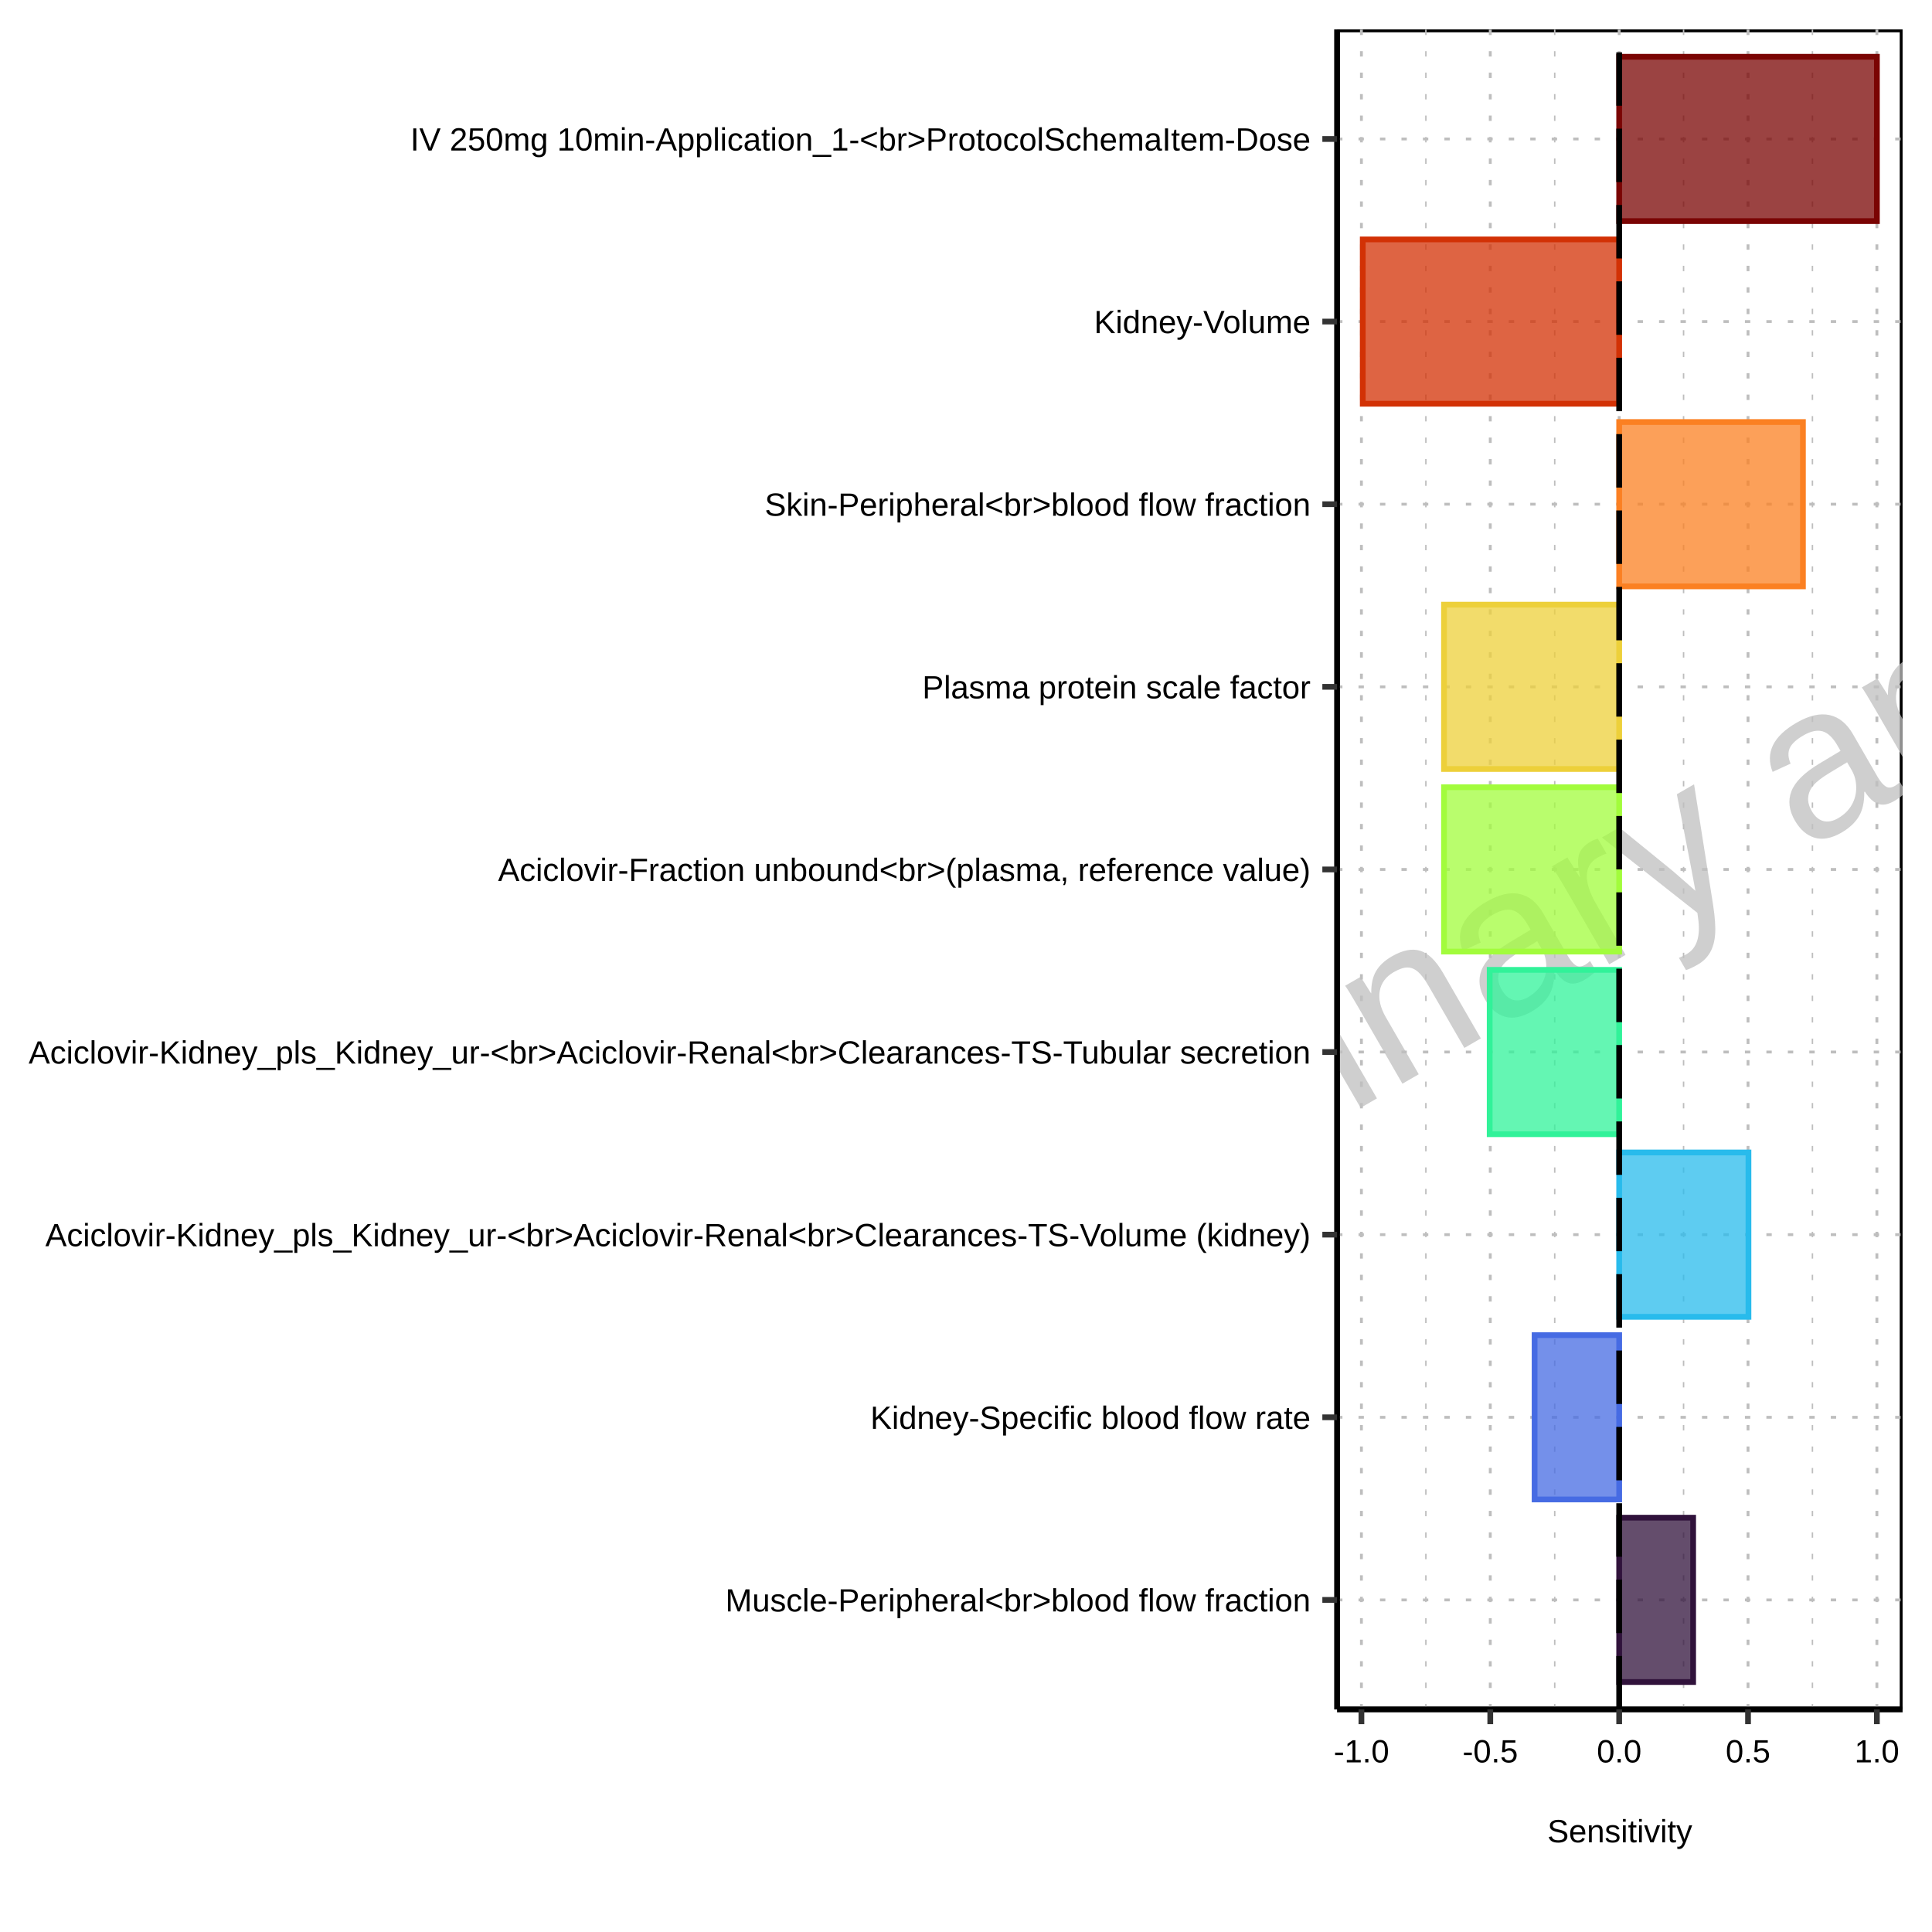
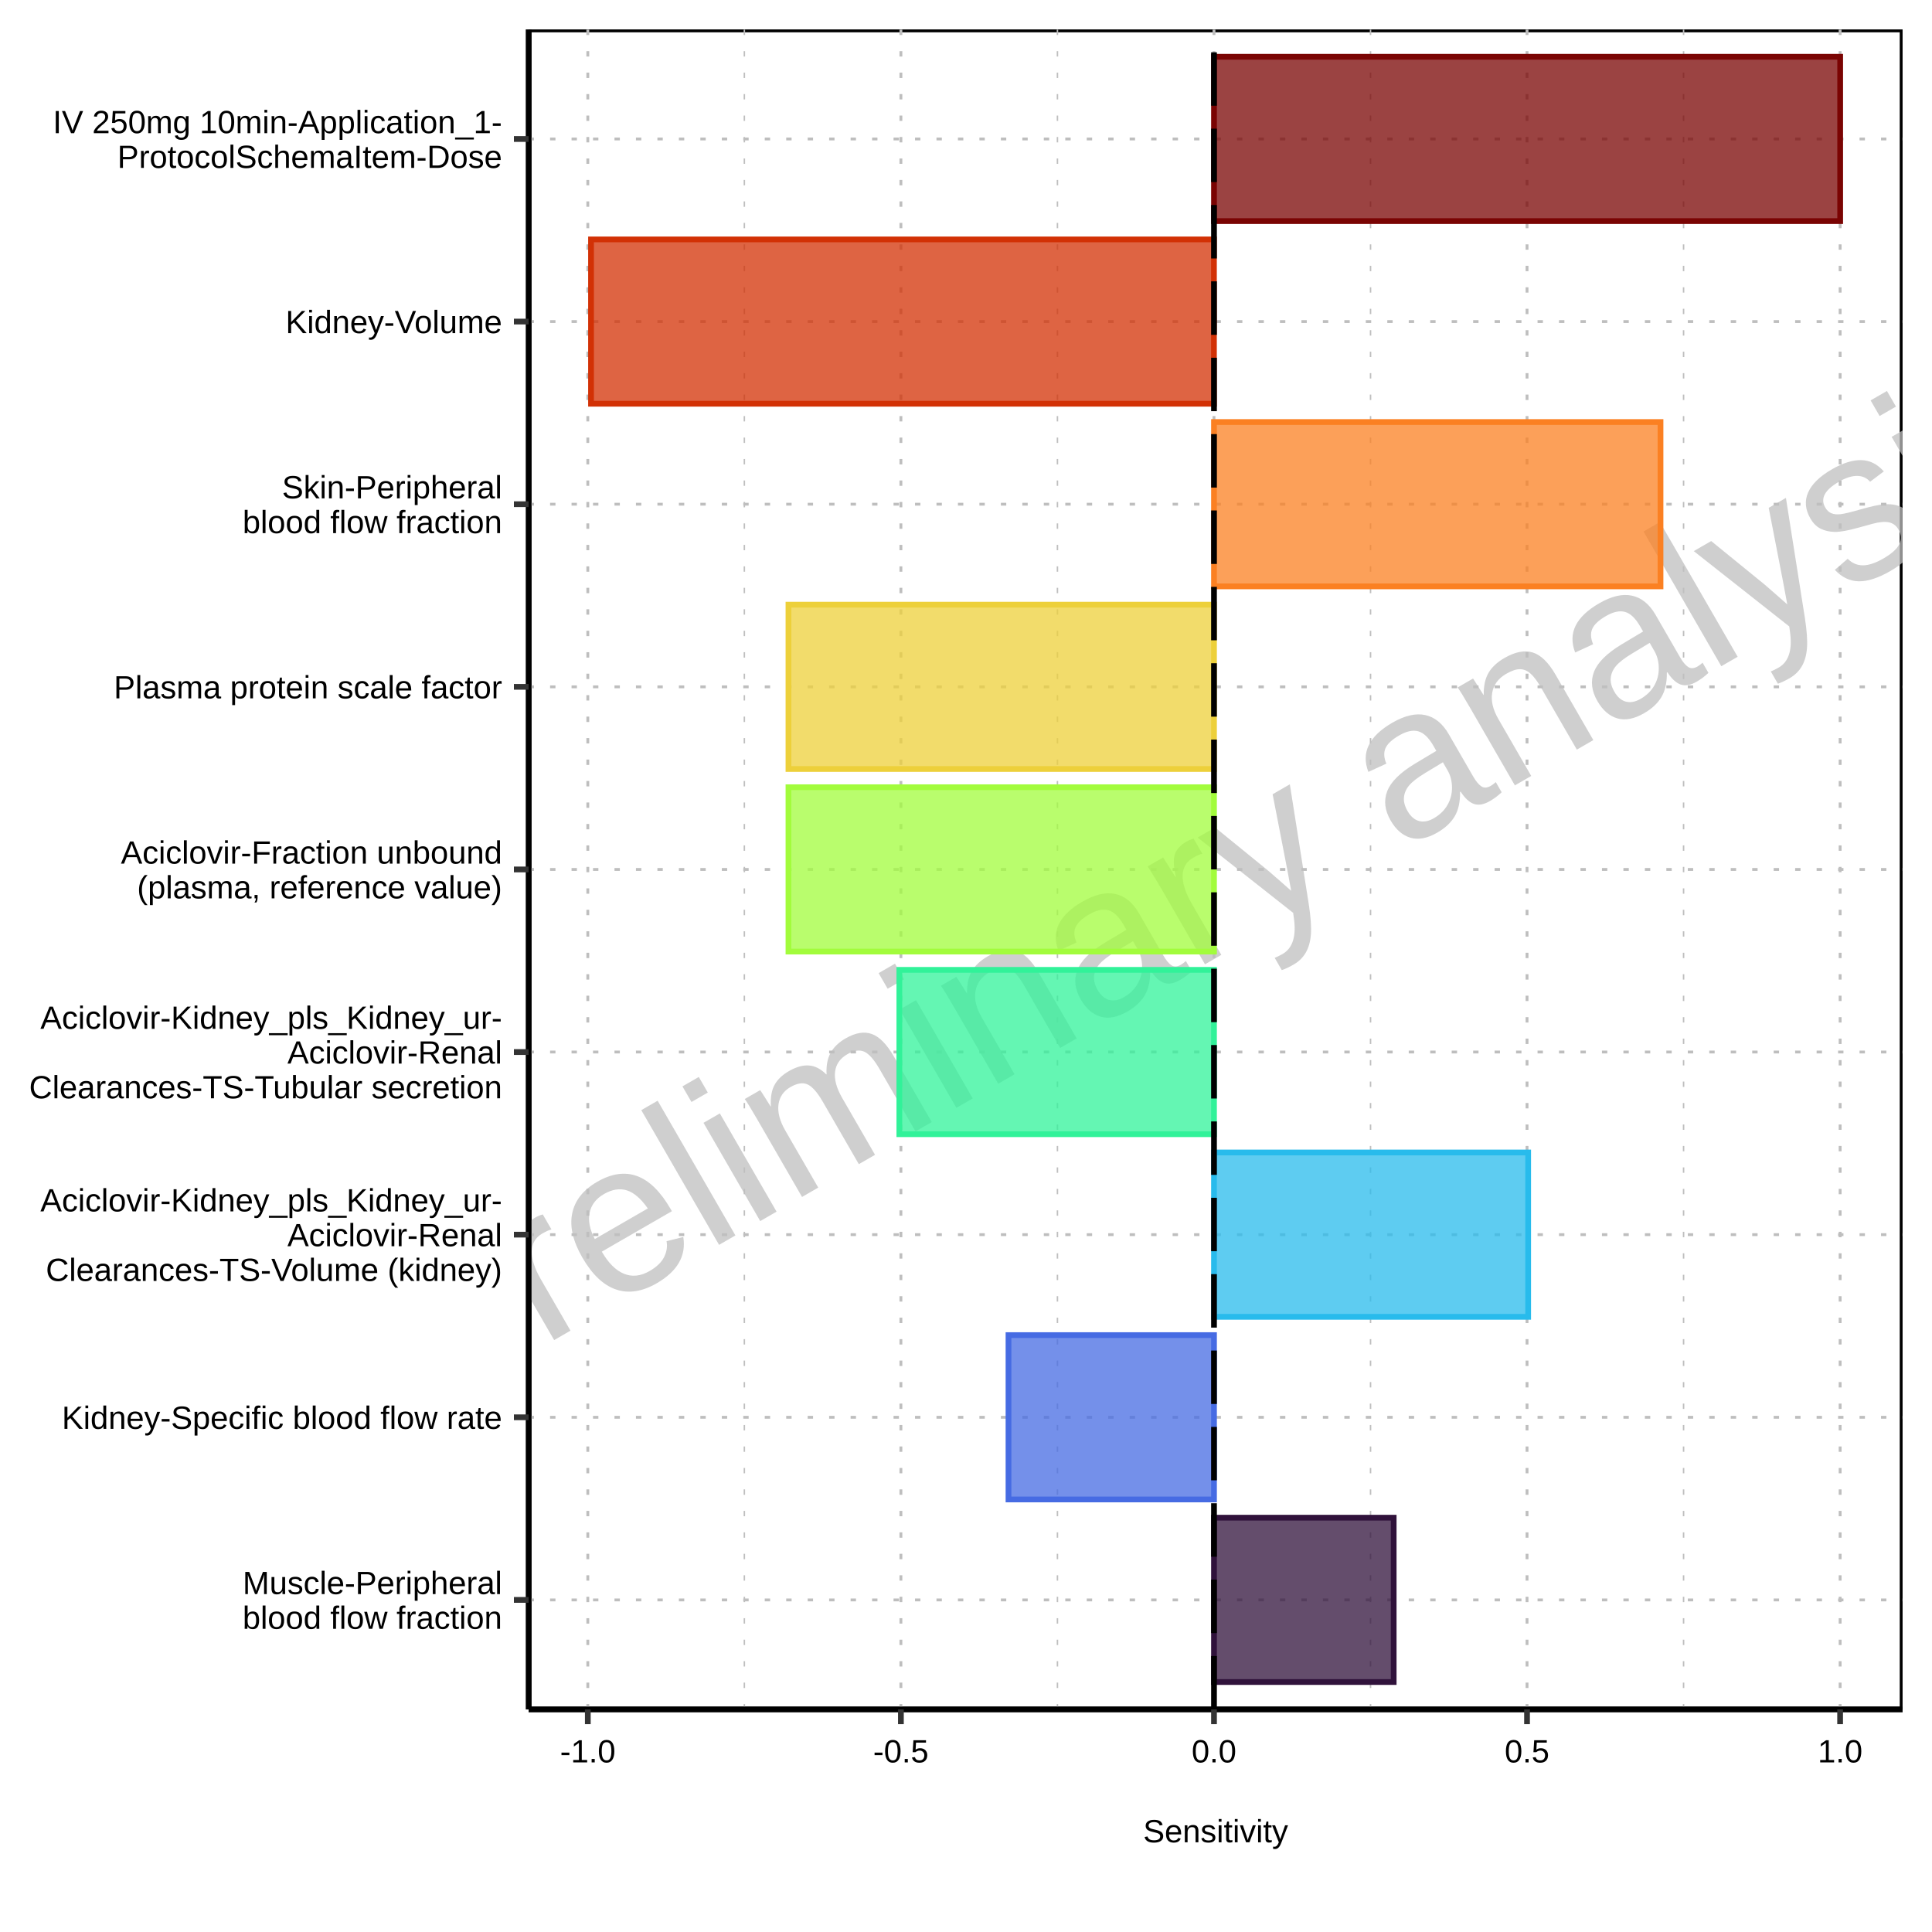
<svg xmlns="http://www.w3.org/2000/svg" class="svglite" width="360.00pt" height="360.00pt" viewBox="0 0 360.00 360.00">
  <defs>
    <style type="text/css">
    .svglite line, .svglite polyline, .svglite polygon, .svglite path, .svglite rect, .svglite circle {
      fill: none;
      stroke: #000000;
      stroke-linecap: round;
      stroke-linejoin: round;
      stroke-miterlimit: 10.00;
    }
    .svglite text {
      white-space: pre;
    }
  </style>
  </defs>
  <rect width="100%" height="100%" style="stroke: none; fill: #FFFFFF;" />
  <defs>
    <clipPath id="cpMC4wMHwzNjAuMDB8MC4wMHwzNjAuMDA=">
      <rect x="0.00" y="0.00" width="360.00" height="360.00" />
    </clipPath>
  </defs>
  <g clip-path="url(#cpMC4wMHwzNjAuMDB8MC4wMHwzNjAuMDA=)">
    <rect x="0.00" y="0.00" width="360.00" height="360.00" style="stroke-width: 1.07; stroke: none; fill: #FFFFFF;" />
  </g>
  <defs>
-     <clipPath id="cpMjQ5LjE0fDM1NC41Mnw1LjQ4fDMxOC41Mw==">
-       <rect x="249.14" y="5.48" width="105.38" height="313.05" />
+     <clipPath id="cpOTguNTB8MzU0LjUyfDUuNDh8MzE4LjUz">
+       <rect x="98.50" y="5.48" width="256.02" height="313.05" />
    </clipPath>
  </defs>
-   <g clip-path="url(#cpMjQ5LjE0fDM1NC41Mnw1LjQ4fDMxOC41Mw==)">
-     <rect x="249.14" y="5.48" width="105.38" height="313.05" style="stroke-width: 1.07; fill: #FFFFFF;" />
-     <polyline points="265.69,318.53 265.69,5.48 " style="stroke-width: 0.27; stroke: #BEBEBE; stroke-dasharray: 1.00,3.00; stroke-linecap: butt;" />
-     <polyline points="289.70,318.53 289.70,5.48 " style="stroke-width: 0.27; stroke: #BEBEBE; stroke-dasharray: 1.00,3.00; stroke-linecap: butt;" />
+   <g clip-path="url(#cpOTguNTB8MzU0LjUyfDUuNDh8MzE4LjUz)">
+     <rect x="98.50" y="5.48" width="256.02" height="313.05" style="stroke-width: 1.07; fill: #FFFFFF;" />
+     <polyline points="138.70,318.53 138.70,5.48 " style="stroke-width: 0.27; stroke: #BEBEBE; stroke-dasharray: 1.00,3.00; stroke-linecap: butt;" />
+     <polyline points="197.04,318.53 197.04,5.48 " style="stroke-width: 0.27; stroke: #BEBEBE; stroke-dasharray: 1.00,3.00; stroke-linecap: butt;" />
+     <polyline points="255.38,318.53 255.38,5.48 " style="stroke-width: 0.27; stroke: #BEBEBE; stroke-dasharray: 1.00,3.00; stroke-linecap: butt;" />
    <polyline points="313.71,318.53 313.71,5.48 " style="stroke-width: 0.27; stroke: #BEBEBE; stroke-dasharray: 1.00,3.00; stroke-linecap: butt;" />
-     <polyline points="337.72,318.53 337.72,5.48 " style="stroke-width: 0.27; stroke: #BEBEBE; stroke-dasharray: 1.00,3.00; stroke-linecap: butt;" />
-     <polyline points="249.14,298.12 354.52,298.12 " style="stroke-width: 0.53; stroke: #BEBEBE; stroke-dasharray: 1.00,3.00; stroke-linecap: butt;" />
-     <polyline points="249.14,264.09 354.52,264.09 " style="stroke-width: 0.53; stroke: #BEBEBE; stroke-dasharray: 1.00,3.00; stroke-linecap: butt;" />
-     <polyline points="249.14,230.06 354.52,230.06 " style="stroke-width: 0.53; stroke: #BEBEBE; stroke-dasharray: 1.00,3.00; stroke-linecap: butt;" />
-     <polyline points="249.14,196.03 354.52,196.03 " style="stroke-width: 0.53; stroke: #BEBEBE; stroke-dasharray: 1.00,3.00; stroke-linecap: butt;" />
-     <polyline points="249.14,162.01 354.52,162.01 " style="stroke-width: 0.53; stroke: #BEBEBE; stroke-dasharray: 1.00,3.00; stroke-linecap: butt;" />
-     <polyline points="249.14,127.98 354.52,127.98 " style="stroke-width: 0.53; stroke: #BEBEBE; stroke-dasharray: 1.00,3.00; stroke-linecap: butt;" />
-     <polyline points="249.14,93.95 354.52,93.95 " style="stroke-width: 0.53; stroke: #BEBEBE; stroke-dasharray: 1.00,3.00; stroke-linecap: butt;" />
-     <polyline points="249.14,59.92 354.52,59.92 " style="stroke-width: 0.53; stroke: #BEBEBE; stroke-dasharray: 1.00,3.00; stroke-linecap: butt;" />
-     <polyline points="249.14,25.90 354.52,25.90 " style="stroke-width: 0.53; stroke: #BEBEBE; stroke-dasharray: 1.00,3.00; stroke-linecap: butt;" />
-     <polyline points="253.68,318.53 253.68,5.48 " style="stroke-width: 0.53; stroke: #BEBEBE; stroke-dasharray: 1.00,3.00; stroke-linecap: butt;" />
-     <polyline points="277.69,318.53 277.69,5.48 " style="stroke-width: 0.53; stroke: #BEBEBE; stroke-dasharray: 1.00,3.00; stroke-linecap: butt;" />
-     <polyline points="301.71,318.53 301.71,5.48 " style="stroke-width: 0.53; stroke: #BEBEBE; stroke-dasharray: 1.00,3.00; stroke-linecap: butt;" />
-     <polyline points="325.72,318.53 325.72,5.48 " style="stroke-width: 0.53; stroke: #BEBEBE; stroke-dasharray: 1.00,3.00; stroke-linecap: butt;" />
-     <polyline points="349.73,318.53 349.73,5.48 " style="stroke-width: 0.53; stroke: #BEBEBE; stroke-dasharray: 1.00,3.00; stroke-linecap: butt;" />
-     <text transform="translate(308.99,174.41) rotate(-30)" text-anchor="middle" style="font-size: 40.00px;fill: #BEBEBE; fill-opacity: 0.75; font-family: &quot;Arial&quot;;" textLength="351.24px" lengthAdjust="spacingAndGlyphs">preliminary analysis</text>
+     <polyline points="98.50,298.12 354.52,298.12 " style="stroke-width: 0.53; stroke: #BEBEBE; stroke-dasharray: 1.00,3.00; stroke-linecap: butt;" />
+     <polyline points="98.50,264.09 354.52,264.09 " style="stroke-width: 0.53; stroke: #BEBEBE; stroke-dasharray: 1.00,3.00; stroke-linecap: butt;" />
+     <polyline points="98.50,230.06 354.52,230.06 " style="stroke-width: 0.53; stroke: #BEBEBE; stroke-dasharray: 1.00,3.00; stroke-linecap: butt;" />
+     <polyline points="98.50,196.03 354.52,196.03 " style="stroke-width: 0.53; stroke: #BEBEBE; stroke-dasharray: 1.00,3.00; stroke-linecap: butt;" />
+     <polyline points="98.50,162.01 354.52,162.01 " style="stroke-width: 0.53; stroke: #BEBEBE; stroke-dasharray: 1.00,3.00; stroke-linecap: butt;" />
+     <polyline points="98.50,127.98 354.52,127.98 " style="stroke-width: 0.53; stroke: #BEBEBE; stroke-dasharray: 1.00,3.00; stroke-linecap: butt;" />
+     <polyline points="98.50,93.95 354.52,93.95 " style="stroke-width: 0.53; stroke: #BEBEBE; stroke-dasharray: 1.00,3.00; stroke-linecap: butt;" />
+     <polyline points="98.50,59.92 354.52,59.92 " style="stroke-width: 0.53; stroke: #BEBEBE; stroke-dasharray: 1.00,3.00; stroke-linecap: butt;" />
+     <polyline points="98.50,25.90 354.52,25.90 " style="stroke-width: 0.53; stroke: #BEBEBE; stroke-dasharray: 1.00,3.00; stroke-linecap: butt;" />
+     <polyline points="109.53,318.53 109.53,5.48 " style="stroke-width: 0.53; stroke: #BEBEBE; stroke-dasharray: 1.00,3.00; stroke-linecap: butt;" />
+     <polyline points="167.87,318.53 167.87,5.48 " style="stroke-width: 0.53; stroke: #BEBEBE; stroke-dasharray: 1.00,3.00; stroke-linecap: butt;" />
+     <polyline points="226.21,318.53 226.21,5.48 " style="stroke-width: 0.53; stroke: #BEBEBE; stroke-dasharray: 1.00,3.00; stroke-linecap: butt;" />
+     <polyline points="284.54,318.53 284.54,5.48 " style="stroke-width: 0.53; stroke: #BEBEBE; stroke-dasharray: 1.00,3.00; stroke-linecap: butt;" />
+     <polyline points="342.88,318.53 342.88,5.48 " style="stroke-width: 0.53; stroke: #BEBEBE; stroke-dasharray: 1.00,3.00; stroke-linecap: butt;" />
+     <text transform="translate(233.67,174.41) rotate(-30)" text-anchor="middle" style="font-size: 40.00px;fill: #BEBEBE; fill-opacity: 0.75; font-family: &quot;Arial&quot;;" textLength="351.24px" lengthAdjust="spacingAndGlyphs">preliminary analysis</text>
  </g>
  <g clip-path="url(#cpMC4wMHwzNjAuMDB8MC4wMHwzNjAuMDA=)">
</g>
-   <g clip-path="url(#cpMjQ5LjE0fDM1NC41Mnw1LjQ4fDMxOC41Mw==)">
+   <g clip-path="url(#cpOTguNTB8MzU0LjUyfDUuNDh8MzE4LjUz)">
</g>
  <g clip-path="url(#cpMC4wMHwzNjAuMDB8MC4wMHwzNjAuMDA=)">
</g>
-   <g clip-path="url(#cpMjQ5LjE0fDM1NC41Mnw1LjQ4fDMxOC41Mw==)">
+   <g clip-path="url(#cpOTguNTB8MzU0LjUyfDUuNDh8MzE4LjUz)">
</g>
  <g clip-path="url(#cpMC4wMHwzNjAuMDB8MC4wMHwzNjAuMDA=)">
</g>
-   <g clip-path="url(#cpMjQ5LjE0fDM1NC41Mnw1LjQ4fDMxOC41Mw==)">
+   <g clip-path="url(#cpOTguNTB8MzU0LjUyfDUuNDh8MzE4LjUz)">
</g>
  <g clip-path="url(#cpMC4wMHwzNjAuMDB8MC4wMHwzNjAuMDA=)">
</g>
-   <g clip-path="url(#cpMjQ5LjE0fDM1NC41Mnw1LjQ4fDMxOC41Mw==)">
+   <g clip-path="url(#cpOTguNTB8MzU0LjUyfDUuNDh8MzE4LjUz)">
</g>
  <g clip-path="url(#cpMC4wMHwzNjAuMDB8MC4wMHwzNjAuMDA=)">
</g>
-   <g clip-path="url(#cpMjQ5LjE0fDM1NC41Mnw1LjQ4fDMxOC41Mw==)">
+   <g clip-path="url(#cpOTguNTB8MzU0LjUyfDUuNDh8MzE4LjUz)">
</g>
  <g clip-path="url(#cpMC4wMHwzNjAuMDB8MC4wMHwzNjAuMDA=)">
</g>
-   <g clip-path="url(#cpMjQ5LjE0fDM1NC41Mnw1LjQ4fDMxOC41Mw==)">
+   <g clip-path="url(#cpOTguNTB8MzU0LjUyfDUuNDh8MzE4LjUz)">
</g>
  <g clip-path="url(#cpMC4wMHwzNjAuMDB8MC4wMHwzNjAuMDA=)">
</g>
-   <g clip-path="url(#cpMjQ5LjE0fDM1NC41Mnw1LjQ4fDMxOC41Mw==)">
+   <g clip-path="url(#cpOTguNTB8MzU0LjUyfDUuNDh8MzE4LjUz)">
</g>
  <g clip-path="url(#cpMC4wMHwzNjAuMDB8MC4wMHwzNjAuMDA=)">
</g>
-   <g clip-path="url(#cpMjQ5LjE0fDM1NC41Mnw1LjQ4fDMxOC41Mw==)">
+   <g clip-path="url(#cpOTguNTB8MzU0LjUyfDUuNDh8MzE4LjUz)">
</g>
  <g clip-path="url(#cpMC4wMHwzNjAuMDB8MC4wMHwzNjAuMDA=)">
</g>
-   <g clip-path="url(#cpMjQ5LjE0fDM1NC41Mnw1LjQ4fDMxOC41Mw==)">
+   <g clip-path="url(#cpOTguNTB8MzU0LjUyfDUuNDh8MzE4LjUz)">
</g>
  <g clip-path="url(#cpMC4wMHwzNjAuMDB8MC4wMHwzNjAuMDA=)">
</g>
-   <g clip-path="url(#cpMjQ5LjE0fDM1NC41Mnw1LjQ4fDMxOC41Mw==)">
+   <g clip-path="url(#cpOTguNTB8MzU0LjUyfDUuNDh8MzE4LjUz)">
</g>
  <g clip-path="url(#cpMC4wMHwzNjAuMDB8MC4wMHwzNjAuMDA=)">
</g>
-   <g clip-path="url(#cpMjQ5LjE0fDM1NC41Mnw1LjQ4fDMxOC41Mw==)">
+   <g clip-path="url(#cpOTguNTB8MzU0LjUyfDUuNDh8MzE4LjUz)">
</g>
  <g clip-path="url(#cpMC4wMHwzNjAuMDB8MC4wMHwzNjAuMDA=)">
</g>
-   <g clip-path="url(#cpMjQ5LjE0fDM1NC41Mnw1LjQ4fDMxOC41Mw==)">
+   <g clip-path="url(#cpOTguNTB8MzU0LjUyfDUuNDh8MzE4LjUz)">
</g>
  <g clip-path="url(#cpMC4wMHwzNjAuMDB8MC4wMHwzNjAuMDA=)">
</g>
-   <g clip-path="url(#cpMjQ5LjE0fDM1NC41Mnw1LjQ4fDMxOC41Mw==)">
+   <g clip-path="url(#cpOTguNTB8MzU0LjUyfDUuNDh8MzE4LjUz)">
</g>
  <g clip-path="url(#cpMC4wMHwzNjAuMDB8MC4wMHwzNjAuMDA=)">
</g>
-   <g clip-path="url(#cpMjQ5LjE0fDM1NC41Mnw1LjQ4fDMxOC41Mw==)">
+   <g clip-path="url(#cpOTguNTB8MzU0LjUyfDUuNDh8MzE4LjUz)">
</g>
  <g clip-path="url(#cpMC4wMHwzNjAuMDB8MC4wMHwzNjAuMDA=)">
</g>
-   <g clip-path="url(#cpMjQ5LjE0fDM1NC41Mnw1LjQ4fDMxOC41Mw==)">
+   <g clip-path="url(#cpOTguNTB8MzU0LjUyfDUuNDh8MzE4LjUz)">
</g>
  <g clip-path="url(#cpMC4wMHwzNjAuMDB8MC4wMHwzNjAuMDA=)">
</g>
-   <g clip-path="url(#cpMjQ5LjE0fDM1NC41Mnw1LjQ4fDMxOC41Mw==)">
+   <g clip-path="url(#cpOTguNTB8MzU0LjUyfDUuNDh8MzE4LjUz)">
</g>
  <g clip-path="url(#cpMC4wMHwzNjAuMDB8MC4wMHwzNjAuMDA=)">
</g>
-   <g clip-path="url(#cpMjQ5LjE0fDM1NC41Mnw1LjQ4fDMxOC41Mw==)">
+   <g clip-path="url(#cpOTguNTB8MzU0LjUyfDUuNDh8MzE4LjUz)">
</g>
  <g clip-path="url(#cpMC4wMHwzNjAuMDB8MC4wMHwzNjAuMDA=)">
</g>
-   <g clip-path="url(#cpMjQ5LjE0fDM1NC41Mnw1LjQ4fDMxOC41Mw==)">
+   <g clip-path="url(#cpOTguNTB8MzU0LjUyfDUuNDh8MzE4LjUz)">
</g>
  <g clip-path="url(#cpMC4wMHwzNjAuMDB8MC4wMHwzNjAuMDA=)">
</g>
-   <g clip-path="url(#cpMjQ5LjE0fDM1NC41Mnw1LjQ4fDMxOC41Mw==)">
+   <g clip-path="url(#cpOTguNTB8MzU0LjUyfDUuNDh8MzE4LjUz)">
</g>
  <g clip-path="url(#cpMC4wMHwzNjAuMDB8MC4wMHwzNjAuMDA=)">
</g>
-   <g clip-path="url(#cpMjQ5LjE0fDM1NC41Mnw1LjQ4fDMxOC41Mw==)">
-     <rect x="301.71" y="10.58" width="48.02" height="30.62" style="stroke-width: 1.07; stroke: #7A0403; stroke-linecap: butt; stroke-linejoin: miter; fill: #7A0403; fill-opacity: 0.75;" />
-     <rect x="253.93" y="44.61" width="47.78" height="30.62" style="stroke-width: 1.07; stroke: #D23105; stroke-linecap: butt; stroke-linejoin: miter; fill: #D23105; fill-opacity: 0.75;" />
-     <rect x="301.71" y="78.64" width="34.24" height="30.62" style="stroke-width: 1.07; stroke: #FB8022; stroke-linecap: butt; stroke-linejoin: miter; fill: #FB8022; fill-opacity: 0.75;" />
-     <rect x="269.07" y="112.67" width="32.64" height="30.62" style="stroke-width: 1.07; stroke: #EDD03A; stroke-linecap: butt; stroke-linejoin: miter; fill: #EDD03A; fill-opacity: 0.75;" />
-     <rect x="269.07" y="146.69" width="32.64" height="30.62" style="stroke-width: 1.07; stroke: #A2FC3C; stroke-linecap: butt; stroke-linejoin: miter; fill: #A2FC3C; fill-opacity: 0.75;" />
-     <rect x="277.58" y="180.72" width="24.13" height="30.62" style="stroke-width: 1.07; stroke: #31F299; stroke-linecap: butt; stroke-linejoin: miter; fill: #31F299; fill-opacity: 0.75;" />
-     <rect x="301.71" y="214.75" width="24.09" height="30.62" style="stroke-width: 1.07; stroke: #28BBEC; stroke-linecap: butt; stroke-linejoin: miter; fill: #28BBEC; fill-opacity: 0.75;" />
-     <rect x="285.95" y="248.78" width="15.76" height="30.62" style="stroke-width: 1.07; stroke: #466BE3; stroke-linecap: butt; stroke-linejoin: miter; fill: #466BE3; fill-opacity: 0.75;" />
-     <rect x="301.71" y="282.80" width="13.78" height="30.62" style="stroke-width: 1.07; stroke: #30123B; stroke-linecap: butt; stroke-linejoin: miter; fill: #30123B; fill-opacity: 0.75;" />
-     <line x1="301.71" y1="318.53" x2="301.71" y2="5.48" style="stroke-width: 1.07; stroke-dasharray: 9.96,4.27; stroke-linecap: butt;" />
+   <g clip-path="url(#cpOTguNTB8MzU0LjUyfDUuNDh8MzE4LjUz)">
+     <rect x="226.21" y="10.58" width="116.68" height="30.62" style="stroke-width: 1.07; stroke: #7A0403; stroke-linecap: butt; stroke-linejoin: miter; fill: #7A0403; fill-opacity: 0.75;" />
+     <rect x="110.13" y="44.61" width="116.07" height="30.62" style="stroke-width: 1.07; stroke: #D23105; stroke-linecap: butt; stroke-linejoin: miter; fill: #D23105; fill-opacity: 0.75;" />
+     <rect x="226.21" y="78.64" width="83.20" height="30.62" style="stroke-width: 1.07; stroke: #FB8022; stroke-linecap: butt; stroke-linejoin: miter; fill: #FB8022; fill-opacity: 0.75;" />
+     <rect x="146.92" y="112.67" width="79.29" height="30.62" style="stroke-width: 1.07; stroke: #EDD03A; stroke-linecap: butt; stroke-linejoin: miter; fill: #EDD03A; fill-opacity: 0.75;" />
+     <rect x="146.92" y="146.69" width="79.29" height="30.62" style="stroke-width: 1.07; stroke: #A2FC3C; stroke-linecap: butt; stroke-linejoin: miter; fill: #A2FC3C; fill-opacity: 0.75;" />
+     <rect x="167.58" y="180.72" width="58.63" height="30.62" style="stroke-width: 1.07; stroke: #31F299; stroke-linecap: butt; stroke-linejoin: miter; fill: #31F299; fill-opacity: 0.75;" />
+     <rect x="226.21" y="214.75" width="58.54" height="30.62" style="stroke-width: 1.07; stroke: #28BBEC; stroke-linecap: butt; stroke-linejoin: miter; fill: #28BBEC; fill-opacity: 0.75;" />
+     <rect x="187.92" y="248.78" width="38.29" height="30.62" style="stroke-width: 1.07; stroke: #466BE3; stroke-linecap: butt; stroke-linejoin: miter; fill: #466BE3; fill-opacity: 0.75;" />
+     <rect x="226.21" y="282.80" width="33.48" height="30.62" style="stroke-width: 1.07; stroke: #30123B; stroke-linecap: butt; stroke-linejoin: miter; fill: #30123B; fill-opacity: 0.75;" />
+     <line x1="226.21" y1="318.53" x2="226.21" y2="5.48" style="stroke-width: 1.07; stroke-dasharray: 9.96,4.27; stroke-linecap: butt;" />
  </g>
  <g clip-path="url(#cpMC4wMHwzNjAuMDB8MC4wMHwzNjAuMDA=)">
-     <polyline points="249.14,318.53 249.14,5.48 " style="stroke-width: 1.07; stroke-linecap: butt;" />
-     <text x="244.21" y="300.27" text-anchor="end" style="font-size: 6.00px; font-family: &quot;Arial&quot;;" textLength="108.96px" lengthAdjust="spacingAndGlyphs">Muscle-Peripheral&lt;br&gt;blood flow fraction</text>
-     <text x="244.21" y="266.24" text-anchor="end" style="font-size: 6.00px; font-family: &quot;Arial&quot;;" textLength="81.98px" lengthAdjust="spacingAndGlyphs">Kidney-Specific blood flow rate</text>
-     <text x="244.21" y="232.21" text-anchor="end" style="font-size: 6.00px; font-family: &quot;Arial&quot;;" textLength="235.63px" lengthAdjust="spacingAndGlyphs">Aciclovir-Kidney_pls_Kidney_ur-&lt;br&gt;Aciclovir-Renal&lt;br&gt;Clearances-TS-Volume (kidney)</text>
-     <text x="244.21" y="198.18" text-anchor="end" style="font-size: 6.00px; font-family: &quot;Arial&quot;;" textLength="238.73px" lengthAdjust="spacingAndGlyphs">Aciclovir-Kidney_pls_Kidney_ur-&lt;br&gt;Aciclovir-Renal&lt;br&gt;Clearances-TS-Tubular secretion</text>
-     <text x="244.21" y="164.16" text-anchor="end" style="font-size: 6.00px; font-family: &quot;Arial&quot;;" textLength="151.28px" lengthAdjust="spacingAndGlyphs">Aciclovir-Fraction unbound&lt;br&gt;(plasma, reference value)</text>
-     <text x="244.21" y="130.13" text-anchor="end" style="font-size: 6.00px; font-family: &quot;Arial&quot;;" textLength="72.31px" lengthAdjust="spacingAndGlyphs">Plasma protein scale factor</text>
-     <text x="244.21" y="96.10" text-anchor="end" style="font-size: 6.00px; font-family: &quot;Arial&quot;;" textLength="101.63px" lengthAdjust="spacingAndGlyphs">Skin-Peripheral&lt;br&gt;blood flow fraction</text>
-     <text x="244.21" y="62.07" text-anchor="end" style="font-size: 6.00px; font-family: &quot;Arial&quot;;" textLength="40.33px" lengthAdjust="spacingAndGlyphs">Kidney-Volume</text>
-     <text x="244.21" y="28.05" text-anchor="end" style="font-size: 6.00px; font-family: &quot;Arial&quot;;" textLength="167.62px" lengthAdjust="spacingAndGlyphs">IV 250mg 10min-Application_1-&lt;br&gt;ProtocolSchemaItem-Dose</text>
-     <polyline points="246.40,298.12 249.14,298.12 " style="stroke-width: 1.07; stroke: #333333; stroke-linecap: butt;" />
-     <polyline points="246.40,264.09 249.14,264.09 " style="stroke-width: 1.07; stroke: #333333; stroke-linecap: butt;" />
-     <polyline points="246.40,230.06 249.14,230.06 " style="stroke-width: 1.07; stroke: #333333; stroke-linecap: butt;" />
-     <polyline points="246.40,196.03 249.14,196.03 " style="stroke-width: 1.07; stroke: #333333; stroke-linecap: butt;" />
-     <polyline points="246.40,162.01 249.14,162.01 " style="stroke-width: 1.07; stroke: #333333; stroke-linecap: butt;" />
-     <polyline points="246.40,127.98 249.14,127.98 " style="stroke-width: 1.07; stroke: #333333; stroke-linecap: butt;" />
-     <polyline points="246.40,93.95 249.14,93.95 " style="stroke-width: 1.07; stroke: #333333; stroke-linecap: butt;" />
-     <polyline points="246.40,59.92 249.14,59.92 " style="stroke-width: 1.07; stroke: #333333; stroke-linecap: butt;" />
-     <polyline points="246.40,25.90 249.14,25.90 " style="stroke-width: 1.07; stroke: #333333; stroke-linecap: butt;" />
-     <polyline points="249.14,318.53 354.52,318.53 " style="stroke-width: 1.07; stroke-linecap: butt;" />
-     <polyline points="253.68,321.27 253.68,318.53 " style="stroke-width: 1.07; stroke: #333333; stroke-linecap: butt;" />
-     <polyline points="277.69,321.27 277.69,318.53 " style="stroke-width: 1.07; stroke: #333333; stroke-linecap: butt;" />
-     <polyline points="301.71,321.27 301.71,318.53 " style="stroke-width: 1.07; stroke: #333333; stroke-linecap: butt;" />
-     <polyline points="325.72,321.27 325.72,318.53 " style="stroke-width: 1.07; stroke: #333333; stroke-linecap: butt;" />
-     <polyline points="349.73,321.27 349.73,318.53 " style="stroke-width: 1.07; stroke: #333333; stroke-linecap: butt;" />
-     <text x="253.68" y="328.40" text-anchor="middle" style="font-size: 6.00px; font-family: &quot;Arial&quot;;" textLength="10.32px" lengthAdjust="spacingAndGlyphs">-1.0</text>
-     <text x="277.69" y="328.40" text-anchor="middle" style="font-size: 6.00px; font-family: &quot;Arial&quot;;" textLength="10.32px" lengthAdjust="spacingAndGlyphs">-0.5</text>
-     <text x="301.71" y="328.40" text-anchor="middle" style="font-size: 6.00px; font-family: &quot;Arial&quot;;" textLength="8.33px" lengthAdjust="spacingAndGlyphs">0.0</text>
-     <text x="325.72" y="328.40" text-anchor="middle" style="font-size: 6.00px; font-family: &quot;Arial&quot;;" textLength="8.33px" lengthAdjust="spacingAndGlyphs">0.5</text>
-     <text x="349.73" y="328.40" text-anchor="middle" style="font-size: 6.00px; font-family: &quot;Arial&quot;;" textLength="8.33px" lengthAdjust="spacingAndGlyphs">1.0</text>
-     <text x="288.33" y="343.29" style="font-size: 6.00px; font-family: &quot;Arial&quot;;" textLength="27.00px" lengthAdjust="spacingAndGlyphs">Sensitivity</text>
+     <polyline points="98.50,318.53 98.50,5.48 " style="stroke-width: 1.07; stroke-linecap: butt;" />
+     <text x="93.56" y="297.03" text-anchor="end" style="font-size: 6.00px; font-family: &quot;Arial&quot;;" textLength="48.32px" lengthAdjust="spacingAndGlyphs">Muscle-Peripheral</text>
+     <text x="93.56" y="303.51" text-anchor="end" style="font-size: 6.00px; font-family: &quot;Arial&quot;;" textLength="48.31px" lengthAdjust="spacingAndGlyphs">blood flow fraction</text>
+     <text x="93.56" y="266.24" text-anchor="end" style="font-size: 6.00px; font-family: &quot;Arial&quot;;" textLength="81.98px" lengthAdjust="spacingAndGlyphs">Kidney-Specific blood flow rate</text>
+     <text x="93.56" y="225.73" text-anchor="end" style="font-size: 6.00px; font-family: &quot;Arial&quot;;" textLength="86.00px" lengthAdjust="spacingAndGlyphs">Aciclovir-Kidney_pls_Kidney_ur-</text>
+     <text x="93.56" y="232.21" text-anchor="end" style="font-size: 6.00px; font-family: &quot;Arial&quot;;" textLength="40.00px" lengthAdjust="spacingAndGlyphs">Aciclovir-Renal</text>
+     <text x="93.56" y="238.69" text-anchor="end" style="font-size: 6.00px; font-family: &quot;Arial&quot;;" textLength="84.98px" lengthAdjust="spacingAndGlyphs">Clearances-TS-Volume (kidney)</text>
+     <text x="93.56" y="191.70" text-anchor="end" style="font-size: 6.00px; font-family: &quot;Arial&quot;;" textLength="86.00px" lengthAdjust="spacingAndGlyphs">Aciclovir-Kidney_pls_Kidney_ur-</text>
+     <text x="93.56" y="198.18" text-anchor="end" style="font-size: 6.00px; font-family: &quot;Arial&quot;;" textLength="40.00px" lengthAdjust="spacingAndGlyphs">Aciclovir-Renal</text>
+     <text x="93.56" y="204.66" text-anchor="end" style="font-size: 6.00px; font-family: &quot;Arial&quot;;" textLength="88.08px" lengthAdjust="spacingAndGlyphs">Clearances-TS-Tubular secretion</text>
+     <text x="93.56" y="160.92" text-anchor="end" style="font-size: 6.00px; font-family: &quot;Arial&quot;;" textLength="70.98px" lengthAdjust="spacingAndGlyphs">Aciclovir-Fraction unbound</text>
+     <text x="93.56" y="167.40" text-anchor="end" style="font-size: 6.00px; font-family: &quot;Arial&quot;;" textLength="67.97px" lengthAdjust="spacingAndGlyphs">(plasma, reference value)</text>
+     <text x="93.56" y="130.13" text-anchor="end" style="font-size: 6.00px; font-family: &quot;Arial&quot;;" textLength="72.31px" lengthAdjust="spacingAndGlyphs">Plasma protein scale factor</text>
+     <text x="93.56" y="92.86" text-anchor="end" style="font-size: 6.00px; font-family: &quot;Arial&quot;;" textLength="40.99px" lengthAdjust="spacingAndGlyphs">Skin-Peripheral</text>
+     <text x="93.56" y="99.34" text-anchor="end" style="font-size: 6.00px; font-family: &quot;Arial&quot;;" textLength="48.31px" lengthAdjust="spacingAndGlyphs">blood flow fraction</text>
+     <text x="93.56" y="62.07" text-anchor="end" style="font-size: 6.00px; font-family: &quot;Arial&quot;;" textLength="40.33px" lengthAdjust="spacingAndGlyphs">Kidney-Volume</text>
+     <text x="93.56" y="24.81" text-anchor="end" style="font-size: 6.00px; font-family: &quot;Arial&quot;;" textLength="83.64px" lengthAdjust="spacingAndGlyphs">IV 250mg 10min-Application_1-</text>
+     <text x="93.56" y="31.29" text-anchor="end" style="font-size: 6.00px; font-family: &quot;Arial&quot;;" textLength="71.65px" lengthAdjust="spacingAndGlyphs">ProtocolSchemaItem-Dose</text>
+     <polyline points="95.76,298.12 98.50,298.12 " style="stroke-width: 1.07; stroke: #333333; stroke-linecap: butt;" />
+     <polyline points="95.76,264.09 98.50,264.09 " style="stroke-width: 1.07; stroke: #333333; stroke-linecap: butt;" />
+     <polyline points="95.76,230.06 98.50,230.06 " style="stroke-width: 1.07; stroke: #333333; stroke-linecap: butt;" />
+     <polyline points="95.76,196.03 98.50,196.03 " style="stroke-width: 1.07; stroke: #333333; stroke-linecap: butt;" />
+     <polyline points="95.76,162.01 98.50,162.01 " style="stroke-width: 1.07; stroke: #333333; stroke-linecap: butt;" />
+     <polyline points="95.76,127.98 98.50,127.98 " style="stroke-width: 1.07; stroke: #333333; stroke-linecap: butt;" />
+     <polyline points="95.76,93.95 98.50,93.95 " style="stroke-width: 1.07; stroke: #333333; stroke-linecap: butt;" />
+     <polyline points="95.76,59.92 98.50,59.92 " style="stroke-width: 1.07; stroke: #333333; stroke-linecap: butt;" />
+     <polyline points="95.76,25.90 98.50,25.90 " style="stroke-width: 1.07; stroke: #333333; stroke-linecap: butt;" />
+     <polyline points="98.50,318.53 354.52,318.53 " style="stroke-width: 1.07; stroke-linecap: butt;" />
+     <polyline points="109.53,321.27 109.53,318.53 " style="stroke-width: 1.07; stroke: #333333; stroke-linecap: butt;" />
+     <polyline points="167.87,321.27 167.87,318.53 " style="stroke-width: 1.07; stroke: #333333; stroke-linecap: butt;" />
+     <polyline points="226.21,321.27 226.21,318.53 " style="stroke-width: 1.07; stroke: #333333; stroke-linecap: butt;" />
+     <polyline points="284.54,321.27 284.54,318.53 " style="stroke-width: 1.07; stroke: #333333; stroke-linecap: butt;" />
+     <polyline points="342.88,321.27 342.88,318.53 " style="stroke-width: 1.07; stroke: #333333; stroke-linecap: butt;" />
+     <text x="109.53" y="328.40" text-anchor="middle" style="font-size: 6.00px; font-family: &quot;Arial&quot;;" textLength="10.32px" lengthAdjust="spacingAndGlyphs">-1.0</text>
+     <text x="167.87" y="328.40" text-anchor="middle" style="font-size: 6.00px; font-family: &quot;Arial&quot;;" textLength="10.32px" lengthAdjust="spacingAndGlyphs">-0.5</text>
+     <text x="226.21" y="328.40" text-anchor="middle" style="font-size: 6.00px; font-family: &quot;Arial&quot;;" textLength="8.33px" lengthAdjust="spacingAndGlyphs">0.0</text>
+     <text x="284.54" y="328.40" text-anchor="middle" style="font-size: 6.00px; font-family: &quot;Arial&quot;;" textLength="8.33px" lengthAdjust="spacingAndGlyphs">0.5</text>
+     <text x="342.88" y="328.40" text-anchor="middle" style="font-size: 6.00px; font-family: &quot;Arial&quot;;" textLength="8.33px" lengthAdjust="spacingAndGlyphs">1.0</text>
+     <text x="213.01" y="343.29" style="font-size: 6.00px; font-family: &quot;Arial&quot;;" textLength="27.00px" lengthAdjust="spacingAndGlyphs">Sensitivity</text>
  </g>
</svg>
